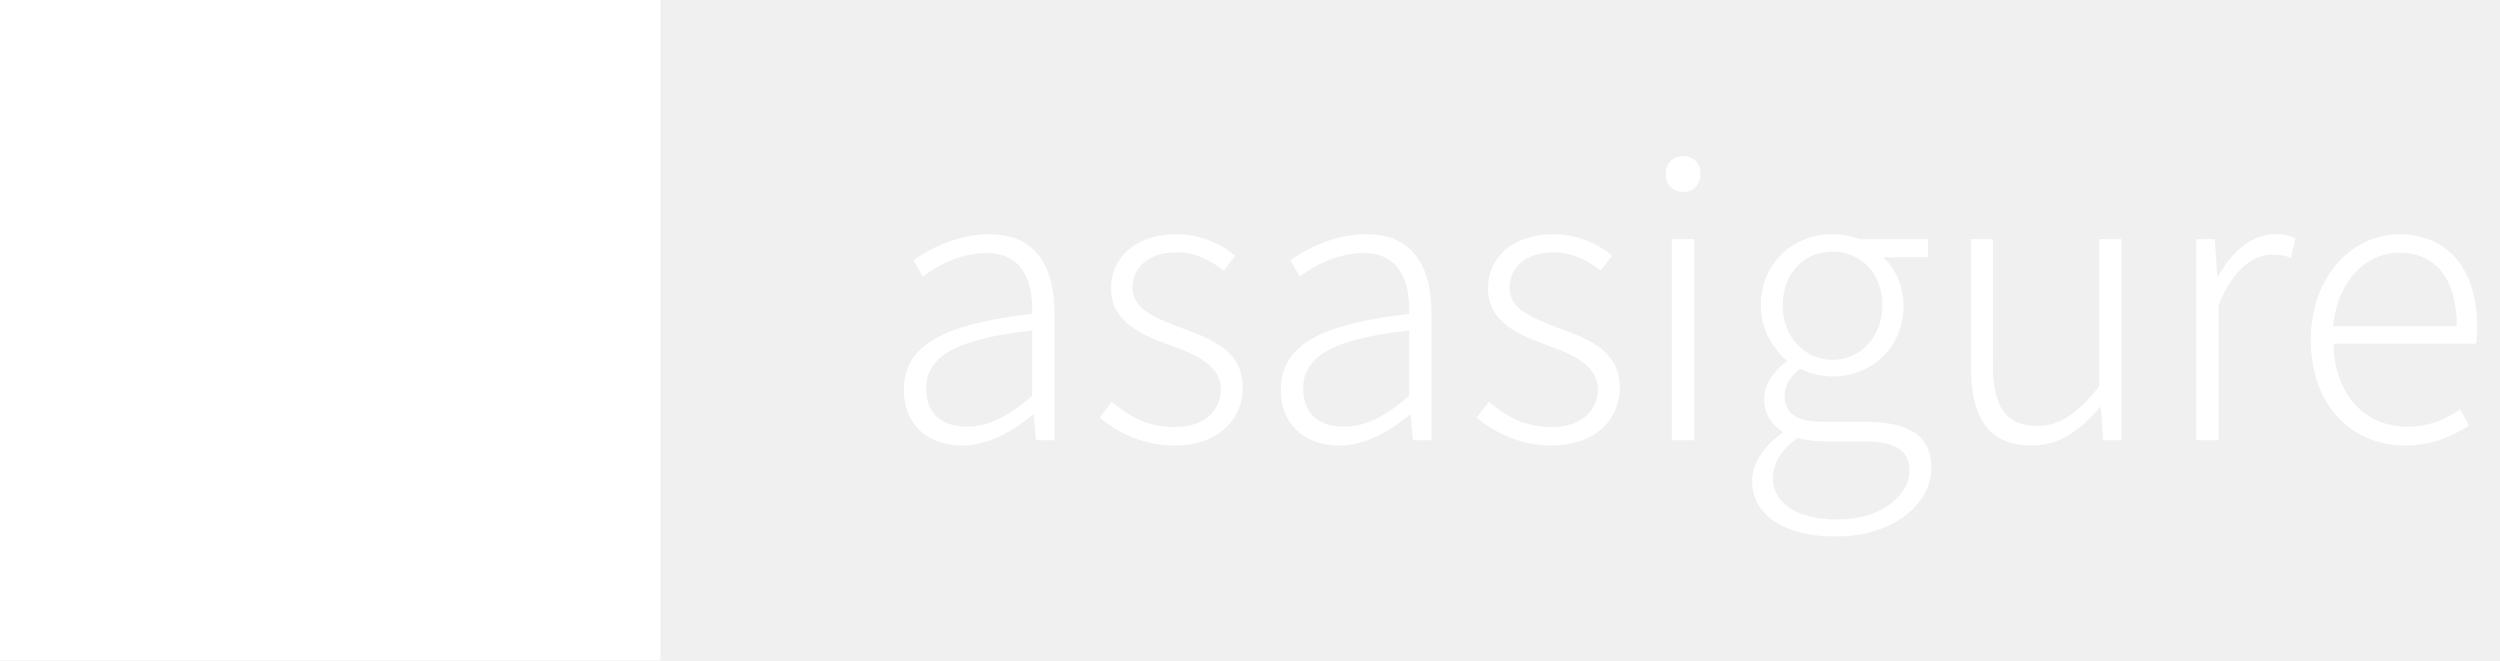
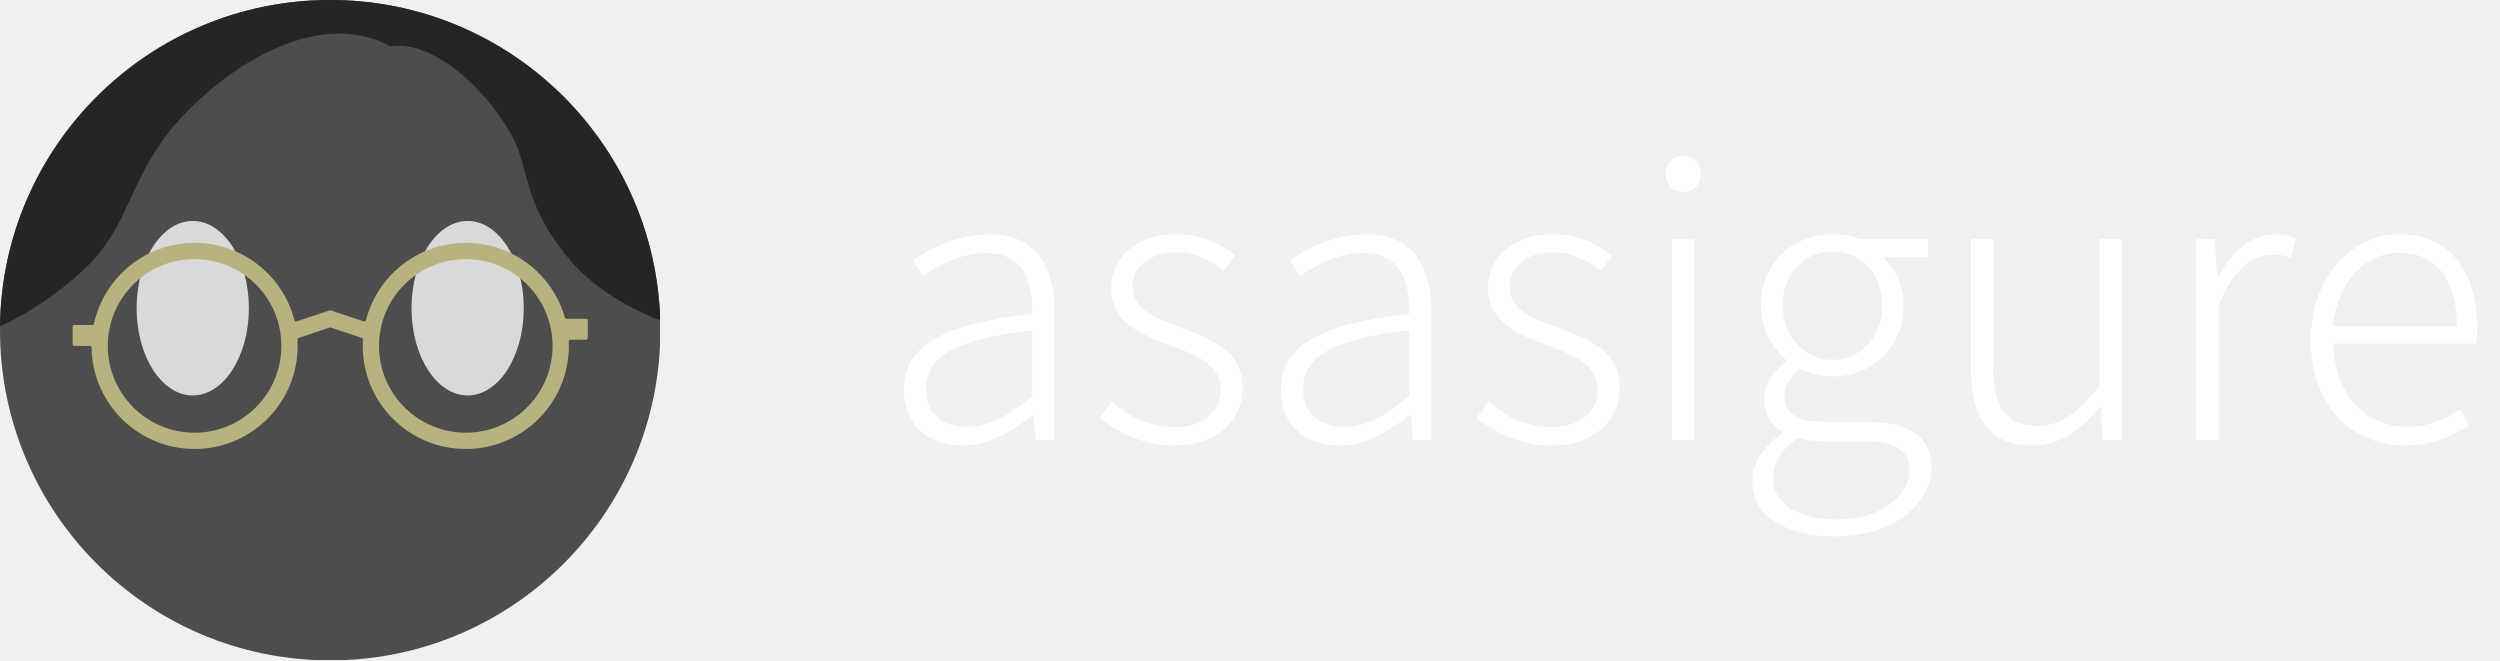
- <svg xmlns="http://www.w3.org/2000/svg" viewBox="0 0 159 42" fill="none">
-   <rect width="42" height="42" fill="white" />
+ <svg xmlns="http://www.w3.org/2000/svg" width="159" height="42" viewBox="0 0 159 42" fill="none">
+   <g clip-path="url(#clip0_2_25)">
+     <mask id="mask0_2_25" style="mask-type:luminance" maskUnits="userSpaceOnUse" x="0" y="0" width="42" height="42">
+       <path d="M42 0H0V42H42V0Z" fill="white" />
+     </mask>
+     <g mask="url(#mask0_2_25)">
+       <path d="M42 21C42 32.598 32.598 42 21 42C9.402 42 0 32.598 0 21C0 9.402 9.402 0 21 0C32.598 0 42 9.402 42 21Z" fill="#4D4D4D" />
+       <path d="M29.742 25.15C31.714 25.15 33.312 22.666 33.312 19.601C33.312 16.537 31.714 14.052 29.742 14.052C27.77 14.052 26.171 16.537 26.171 19.601C26.171 22.666 27.77 25.15 29.742 25.15Z" fill="#D9D9D9" />
+       <path d="M12.258 25.15C14.23 25.15 15.829 22.666 15.829 19.601C15.829 16.537 14.23 14.052 12.258 14.052C10.286 14.052 8.688 16.537 8.688 19.601C8.688 22.666 10.286 25.15 12.258 25.15Z" fill="#D9D9D9" />
+       <path fill-rule="evenodd" clip-rule="evenodd" d="M5.873 20.671C5.921 20.671 5.963 20.636 5.974 20.589C6.619 17.647 9.24 15.445 12.376 15.445C15.433 15.445 18.001 17.539 18.726 20.37C18.741 20.428 18.802 20.462 18.859 20.443L20.968 19.741C20.989 19.733 21.011 19.733 21.032 19.741L23.141 20.443C23.198 20.462 23.259 20.428 23.274 20.37C23.999 17.539 26.567 15.445 29.624 15.445C32.62 15.445 35.146 17.455 35.928 20.2C35.941 20.244 35.981 20.275 36.028 20.275H37.279C37.336 20.275 37.382 20.321 37.382 20.378V21.502C37.382 21.559 37.336 21.605 37.279 21.605H36.276C36.217 21.605 36.17 21.654 36.172 21.713C36.177 21.808 36.179 21.904 36.179 22C36.179 25.62 33.244 28.555 29.624 28.555C26.004 28.555 23.07 25.62 23.07 22C23.07 21.864 23.074 21.73 23.082 21.596C23.085 21.549 23.056 21.506 23.012 21.491L21.032 20.831C21.011 20.824 20.989 20.824 20.968 20.831L18.988 21.491C18.944 21.506 18.915 21.549 18.918 21.596C18.926 21.73 18.93 21.864 18.93 22C18.93 25.62 15.996 28.555 12.376 28.555C8.79 28.555 5.877 25.675 5.822 22.103C5.821 22.046 5.775 22 5.719 22H4.721C4.664 22 4.618 21.954 4.618 21.898V20.773C4.618 20.716 4.664 20.671 4.721 20.671H5.873ZM12.376 16.48C9.327 16.48 6.856 18.952 6.856 22C6.856 25.048 9.327 27.52 12.376 27.52C15.424 27.52 17.895 25.048 17.895 22C17.895 18.952 15.424 16.48 12.376 16.48ZM29.624 16.48C26.576 16.48 24.105 18.952 24.105 22C24.105 25.048 26.576 27.52 29.624 27.52C32.673 27.52 35.144 25.048 35.144 22C35.144 18.952 32.673 16.48 29.624 16.48Z" fill="#B7B27E" />
+       <path fill-rule="evenodd" clip-rule="evenodd" d="M41.989 20.369C41.656 9.063 32.386 0 20.999 0C9.484 0 0.134 9.267 0 20.75C2.101 19.805 4.409 18.154 5.884 16.582C7.053 15.337 7.658 14.027 8.306 12.622C9.211 10.66 10.202 8.513 12.935 6.102C16.845 2.654 21.346 1.049 24.818 2.938C28.331 2.479 32.068 7.262 32.86 9.272C33.07 9.805 33.217 10.343 33.371 10.905C33.797 12.462 34.274 14.21 36.288 16.582C37.807 18.371 40.218 19.726 41.989 20.369Z" fill="#252525" />
+     </g>
+   </g>
  <path d="M61.208 28.336C59.168 28.336 57.488 27.16 57.488 24.784C57.488 21.952 60.008 20.608 65.648 19.96C65.696 18.064 65.168 16.096 62.744 16.096C61.04 16.096 59.6 16.912 58.688 17.584L58.088 16.552C59.048 15.88 60.824 14.896 62.912 14.896C65.96 14.896 67.064 17.056 67.064 19.888V28H65.888L65.744 26.392H65.672C64.4 27.424 62.864 28.336 61.208 28.336ZM61.496 27.136C62.912 27.136 64.16 26.464 65.648 25.168V21.016C60.608 21.568 58.904 22.768 58.904 24.712C58.904 26.464 60.08 27.136 61.496 27.136ZM74.669 28.336C72.773 28.336 71.117 27.544 69.941 26.56L70.709 25.552C71.789 26.464 72.965 27.16 74.717 27.16C76.661 27.16 77.645 26.056 77.645 24.76C77.645 23.224 76.037 22.552 74.549 22C72.677 21.328 70.661 20.536 70.661 18.328C70.661 16.456 72.149 14.896 74.837 14.896C76.253 14.896 77.645 15.472 78.557 16.264L77.837 17.2C76.973 16.576 76.085 16.048 74.837 16.048C72.917 16.048 72.029 17.128 72.029 18.28C72.029 19.672 73.445 20.2 74.933 20.776C76.901 21.52 79.037 22.192 79.037 24.664C79.037 26.656 77.501 28.336 74.669 28.336ZM85.185 28.336C83.145 28.336 81.465 27.16 81.465 24.784C81.465 21.952 83.985 20.608 89.625 19.96C89.673 18.064 89.145 16.096 86.721 16.096C85.017 16.096 83.577 16.912 82.665 17.584L82.065 16.552C83.025 15.88 84.801 14.896 86.889 14.896C89.937 14.896 91.041 17.056 91.041 19.888V28H89.865L89.721 26.392H89.649C88.377 27.424 86.841 28.336 85.185 28.336ZM85.473 27.136C86.889 27.136 88.137 26.464 89.625 25.168V21.016C84.585 21.568 82.881 22.768 82.881 24.712C82.881 26.464 84.057 27.136 85.473 27.136ZM98.646 28.336C96.75 28.336 95.094 27.544 93.918 26.56L94.686 25.552C95.766 26.464 96.942 27.16 98.694 27.16C100.638 27.16 101.622 26.056 101.622 24.76C101.622 23.224 100.014 22.552 98.526 22C96.654 21.328 94.638 20.536 94.638 18.328C94.638 16.456 96.126 14.896 98.814 14.896C100.23 14.896 101.622 15.472 102.534 16.264L101.814 17.2C100.95 16.576 100.062 16.048 98.814 16.048C96.894 16.048 96.006 17.128 96.006 18.28C96.006 19.672 97.422 20.2 98.91 20.776C100.878 21.52 103.014 22.192 103.014 24.664C103.014 26.656 101.478 28.336 98.646 28.336ZM106.329 28V15.208H107.745V28H106.329ZM107.049 12.208C106.401 12.208 105.945 11.776 105.945 11.032C105.945 10.384 106.401 9.928 107.049 9.928C107.697 9.928 108.153 10.384 108.153 11.032C108.153 11.776 107.697 12.208 107.049 12.208ZM116.717 34.12C113.501 34.12 111.437 32.752 111.437 30.592C111.437 29.488 112.181 28.36 113.357 27.544V27.448C112.709 27.04 112.205 26.368 112.205 25.384C112.205 24.256 113.021 23.44 113.621 23.008V22.912C112.805 22.216 111.989 20.968 111.989 19.432C111.989 16.744 114.029 14.896 116.549 14.896C117.269 14.896 117.869 15.04 118.277 15.208H122.621V16.36H119.765C120.533 17.056 121.061 18.136 121.061 19.456C121.061 22.072 119.069 23.944 116.549 23.944C115.853 23.944 115.061 23.752 114.485 23.44C113.957 23.872 113.501 24.4 113.501 25.192C113.501 26.104 114.029 26.824 115.901 26.824H118.589C121.469 26.824 122.837 27.736 122.837 29.752C122.837 32.008 120.461 34.12 116.717 34.12ZM116.549 22.888C118.253 22.888 119.717 21.496 119.717 19.432C119.717 17.32 118.301 16 116.549 16C114.821 16 113.381 17.296 113.381 19.432C113.381 21.496 114.845 22.888 116.549 22.888ZM116.861 33.04C119.669 33.04 121.445 31.48 121.445 29.944C121.445 28.576 120.437 28.072 118.565 28.072H115.949C115.637 28.072 114.989 28.024 114.341 27.856C113.213 28.624 112.757 29.56 112.757 30.424C112.757 31.984 114.269 33.04 116.861 33.04ZM129.244 28.336C126.58 28.336 125.356 26.704 125.356 23.392V15.208H126.748V23.224C126.748 25.864 127.588 27.088 129.556 27.088C131.02 27.088 132.1 26.32 133.516 24.568V15.208H134.932V28H133.756L133.612 25.888H133.564C132.316 27.352 130.996 28.336 129.244 28.336ZM139.681 28V15.208H140.857L141.025 17.584H141.073C141.937 16 143.209 14.896 144.697 14.896C145.201 14.896 145.561 14.944 145.993 15.16L145.705 16.408C145.273 16.24 145.033 16.192 144.505 16.192C143.401 16.192 142.033 17.032 141.097 19.432V28H139.681ZM152.944 28.336C149.632 28.336 146.968 25.84 146.968 21.64C146.968 17.464 149.704 14.896 152.584 14.896C155.68 14.896 157.552 17.104 157.552 20.848C157.552 21.184 157.528 21.52 157.48 21.856H148.408C148.456 24.952 150.304 27.136 153.088 27.136C154.456 27.136 155.512 26.704 156.472 26.032L157.024 27.064C155.992 27.712 154.768 28.336 152.944 28.336ZM148.384 20.752H156.256C156.256 17.656 154.84 16.072 152.608 16.072C150.52 16.072 148.672 17.8 148.384 20.752Z" fill="white" />
+   <defs>
+     <clipPath id="clip0_2_25">
+       <rect width="42" height="42" fill="white" />
+     </clipPath>
+   </defs>
</svg>
